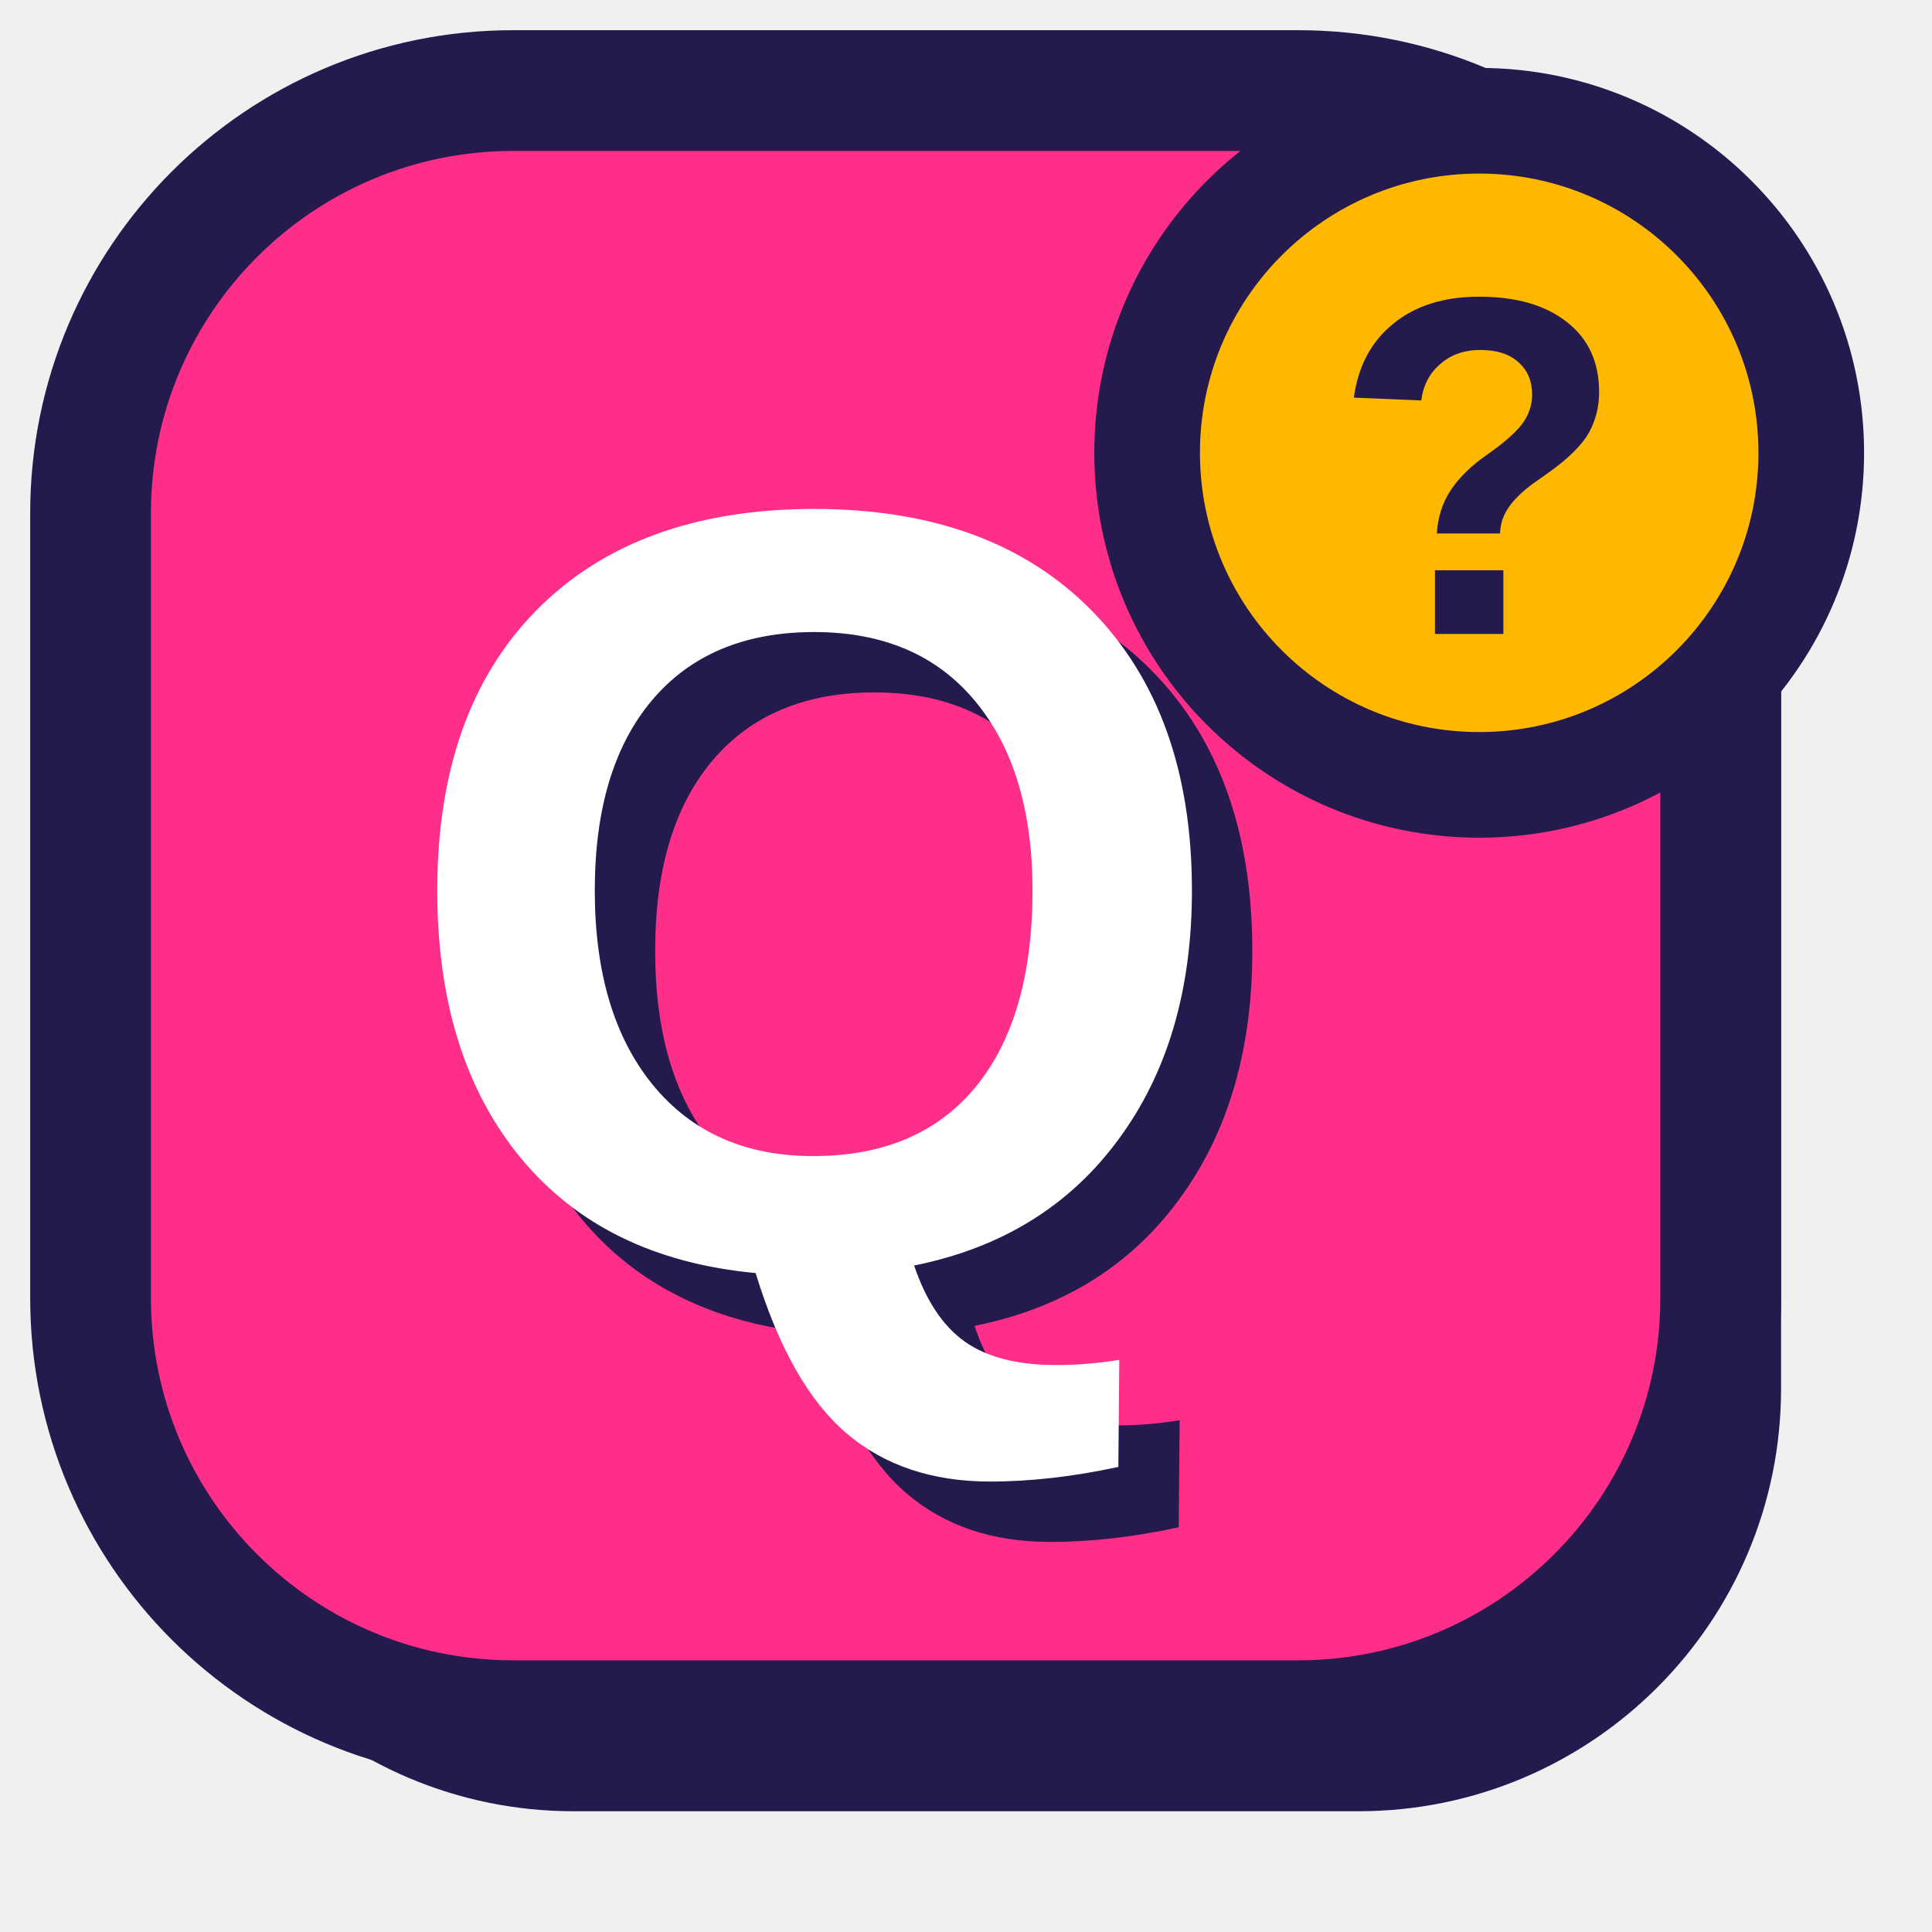
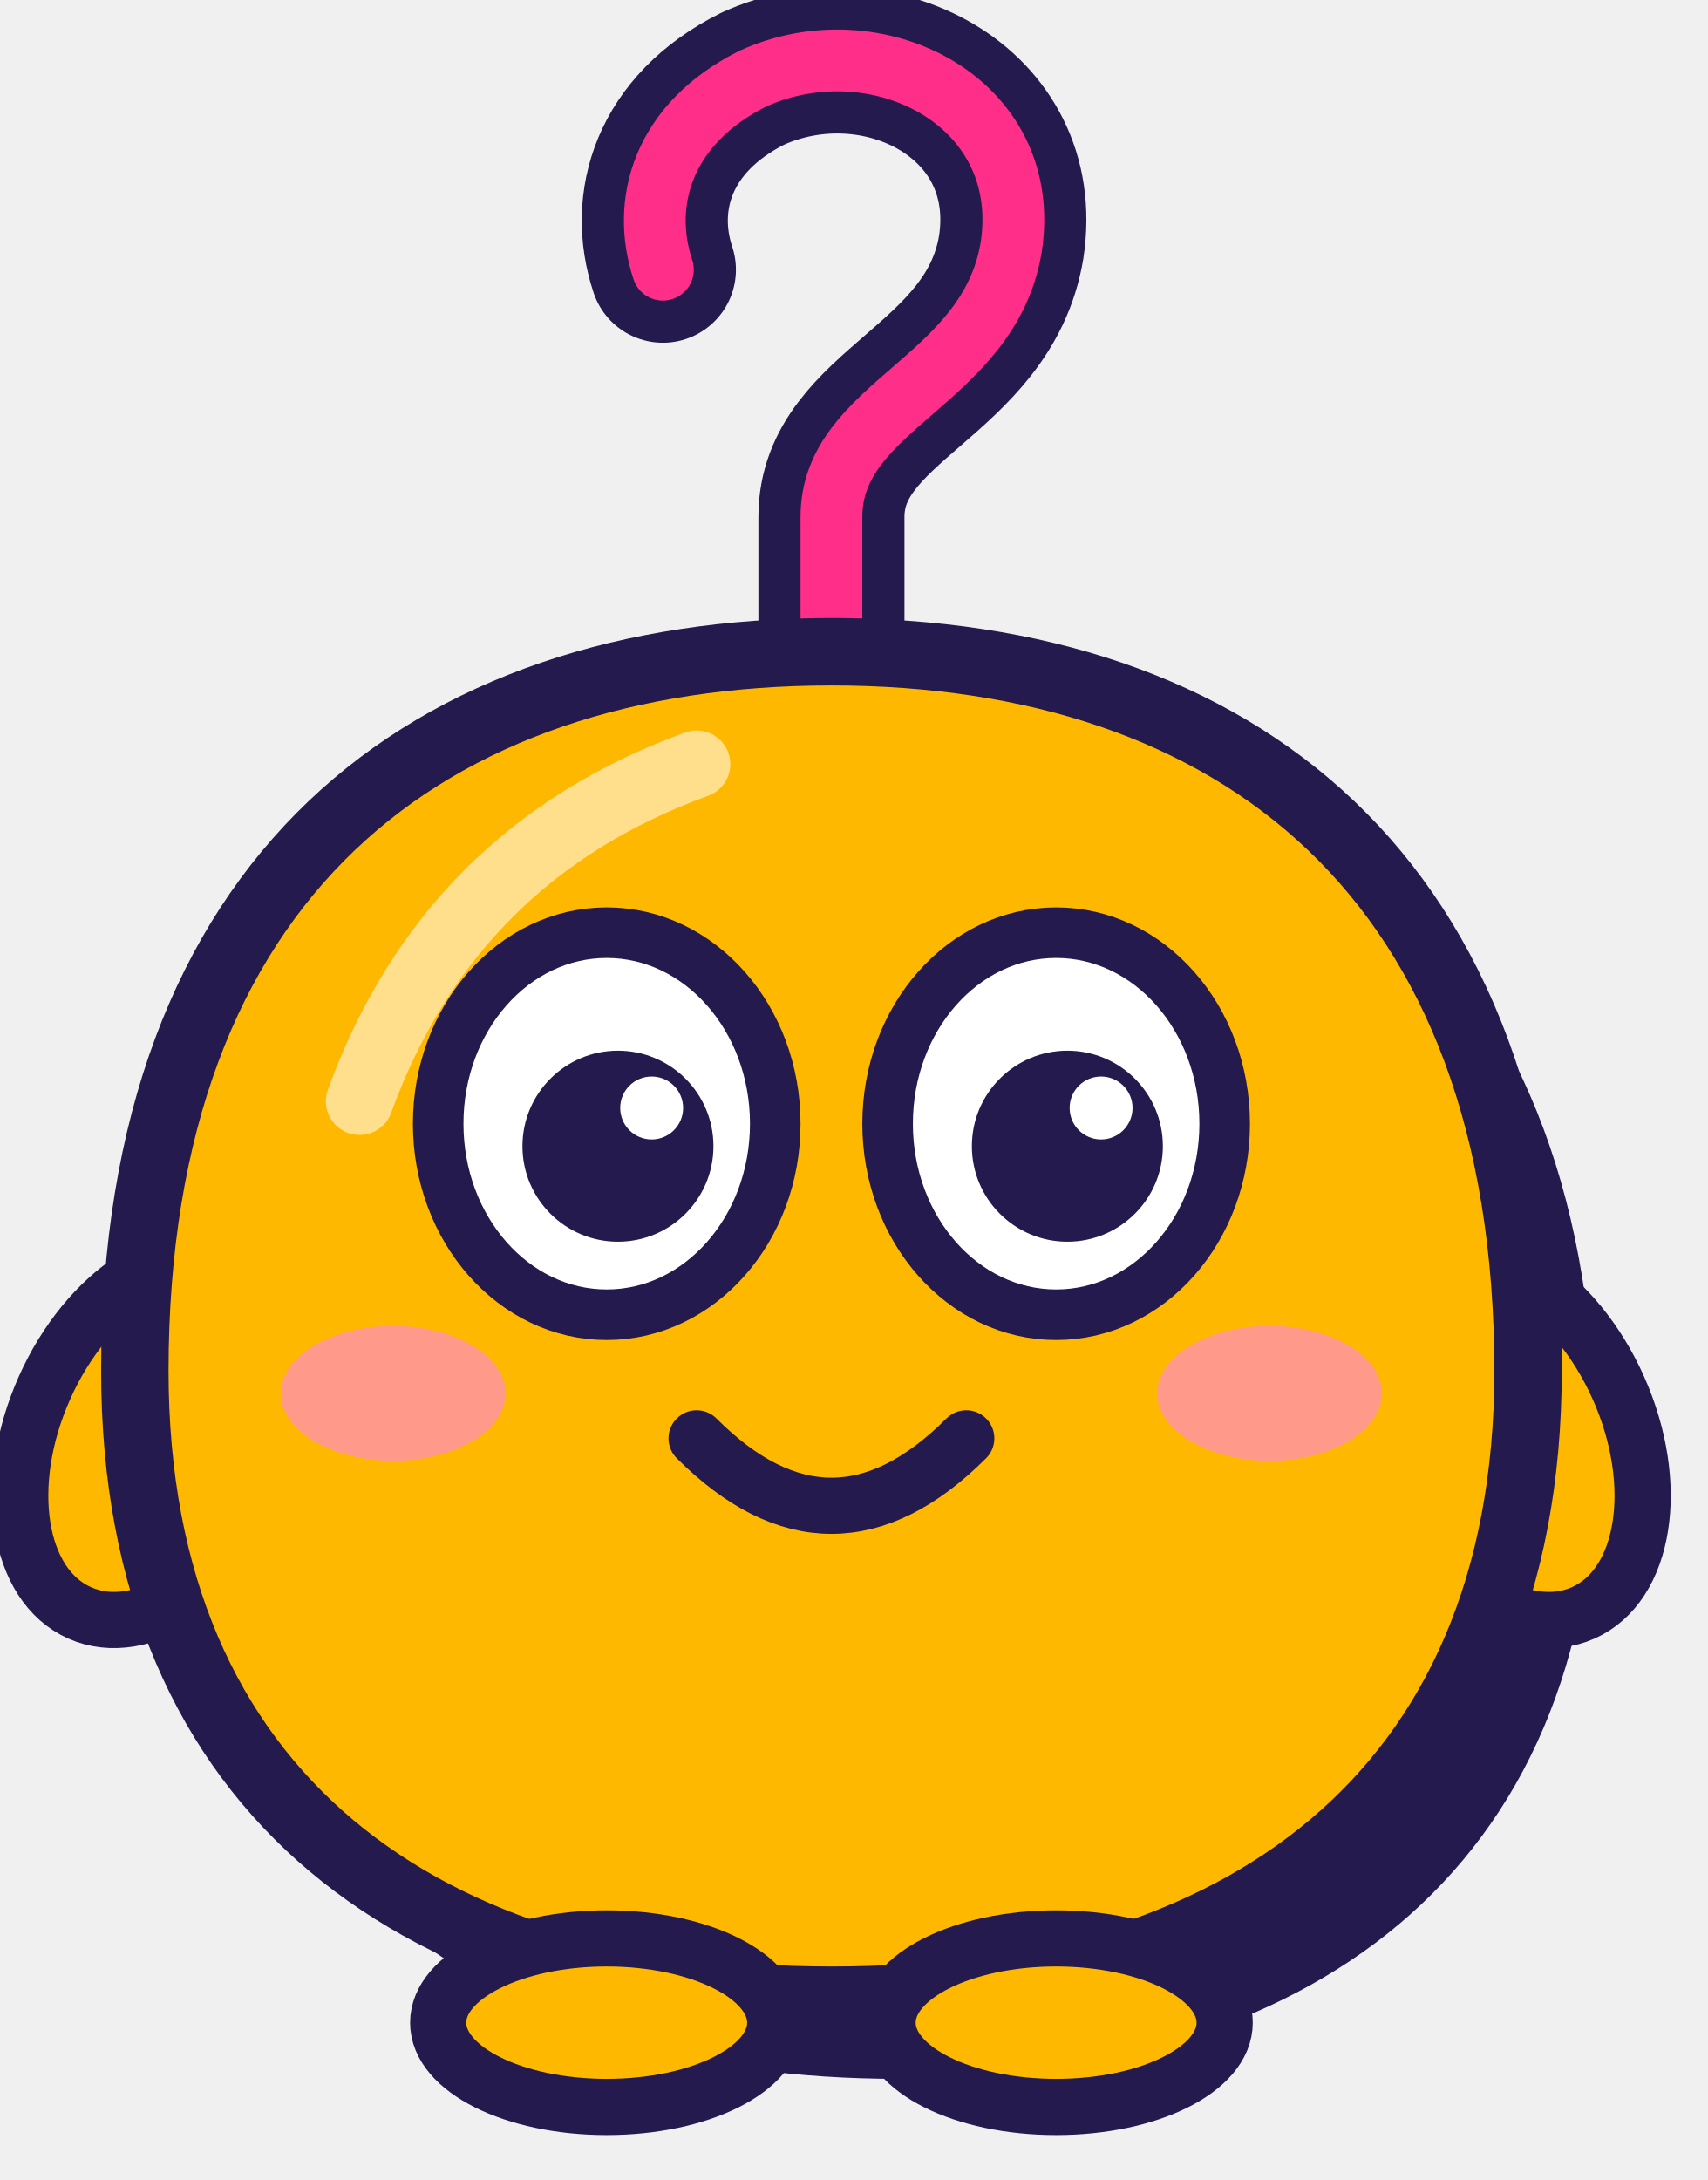
- <svg xmlns="http://www.w3.org/2000/svg" viewBox="0 0 64 64">
-   <rect x="5" y="6" width="54" height="54" rx="14" fill="#241a4d" />
-   <rect x="3" y="3" width="54" height="54" rx="14" fill="#ff2e88" stroke="#241a4d" stroke-width="4" />
-   <text x="29" y="44" text-anchor="middle" font-family="Arial Black, Arial, sans-serif" font-weight="900" font-size="36" fill="#241a4d">Q</text>
-   <text x="27" y="42" text-anchor="middle" font-family="Arial Black, Arial, sans-serif" font-weight="900" font-size="36" fill="#fff">Q</text>
-   <circle cx="49" cy="15" r="11" fill="#ffb800" stroke="#241a4d" stroke-width="3.5" />
-   <text x="49" y="21" text-anchor="middle" font-family="Arial Black, Arial, sans-serif" font-weight="900" font-size="16" fill="#241a4d">?</text>
+ <svg xmlns="http://www.w3.org/2000/svg" viewBox="26 0 152 194">
+   <path d="M38 122 C38 78 64 58 100 58 C136 58 162 78 162 122 C162 160 136 178 100 178 C64 178 38 160 38 122 Z" transform="translate(6 7)" fill="#241a4d" />
+   <ellipse cx="40" cy="128" rx="11" ry="17" transform="rotate(24 40 128)" fill="#ffb800" stroke="#241a4d" stroke-width="5" />
+   <ellipse cx="160" cy="128" rx="11" ry="17" transform="rotate(-24 160 128)" fill="#ffb800" stroke="#241a4d" stroke-width="5" />
+   <path d="M100 62 L100 46 C100 36 114 34 116 22 C118 9 104 2 93 7 C85 11 83 18 85 24" fill="none" stroke="#241a4d" stroke-width="13" stroke-linecap="round" stroke-linejoin="round" />
+   <path d="M100 62 L100 46 C100 36 114 34 116 22 C118 9 104 2 93 7 C85 11 83 18 85 24" fill="none" stroke="#ff2e88" stroke-width="5.5" stroke-linecap="round" stroke-linejoin="round" />
+   <path d="M38 122 C38 78 64 58 100 58 C136 58 162 78 162 122 C162 160 136 178 100 178 C64 178 38 160 38 122 Z" fill="#ffb800" stroke="#241a4d" stroke-width="6" />
+   <path d="M58 98 Q66 76 88 68" fill="none" stroke="#fff" stroke-width="6" stroke-linecap="round" opacity=".55" />
+   <ellipse cx="80" cy="180" rx="15" ry="7.5" fill="#ffb800" stroke="#241a4d" stroke-width="5" />
+   <ellipse cx="120" cy="180" rx="15" ry="7.5" fill="#ffb800" stroke="#241a4d" stroke-width="5" />
+   <ellipse cx="80" cy="100" rx="15" ry="17" fill="#fff" stroke="#241a4d" stroke-width="4.5" />
+   <ellipse cx="120" cy="100" rx="15" ry="17" fill="#fff" stroke="#241a4d" stroke-width="4.5" />
+   <circle cx="81" cy="102" r="8.5" fill="#241a4d" />
+   <circle cx="84" cy="98.6" r="2.8" fill="#fff" />
+   <circle cx="121" cy="102" r="8.5" fill="#241a4d" />
+   <circle cx="124" cy="98.6" r="2.8" fill="#fff" />
+   <ellipse cx="61" cy="124" rx="10" ry="6" fill="#ff8fb8" opacity=".75" />
+   <ellipse cx="139" cy="124" rx="10" ry="6" fill="#ff8fb8" opacity=".75" />
+   <path d="M88 128 Q100 140 112 128" fill="none" stroke="#241a4d" stroke-width="5" stroke-linecap="round" />
</svg>
